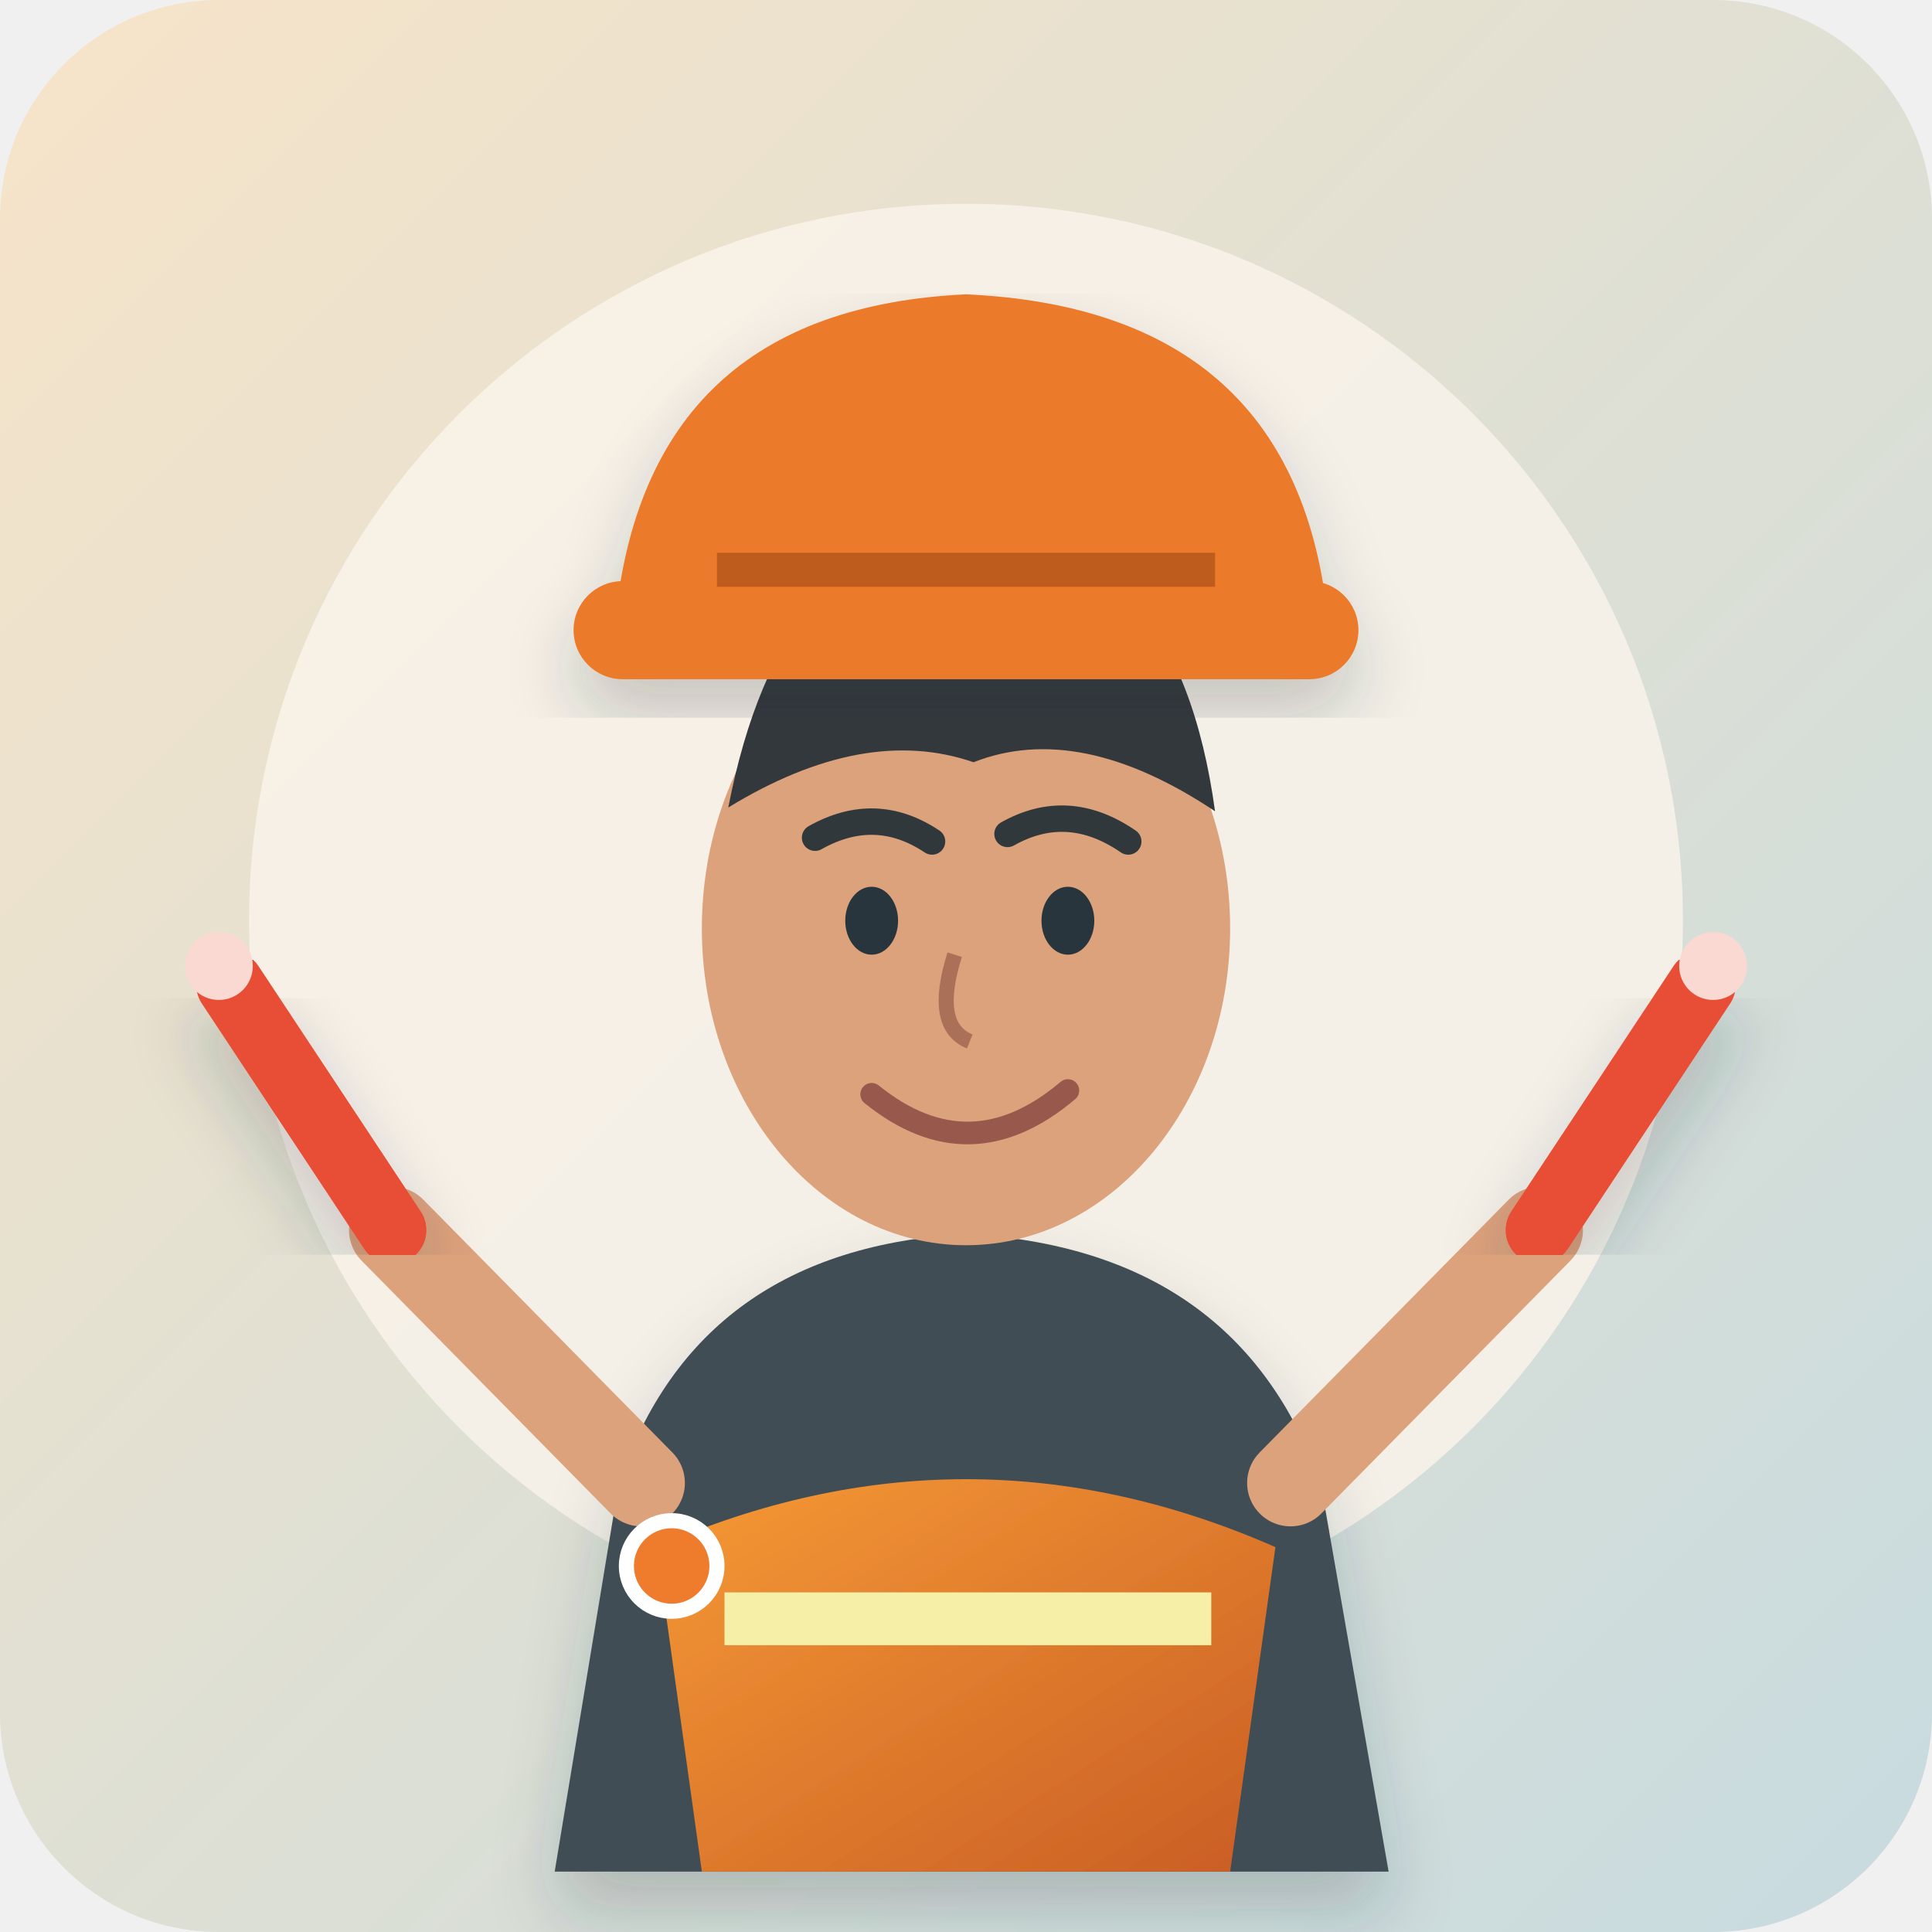
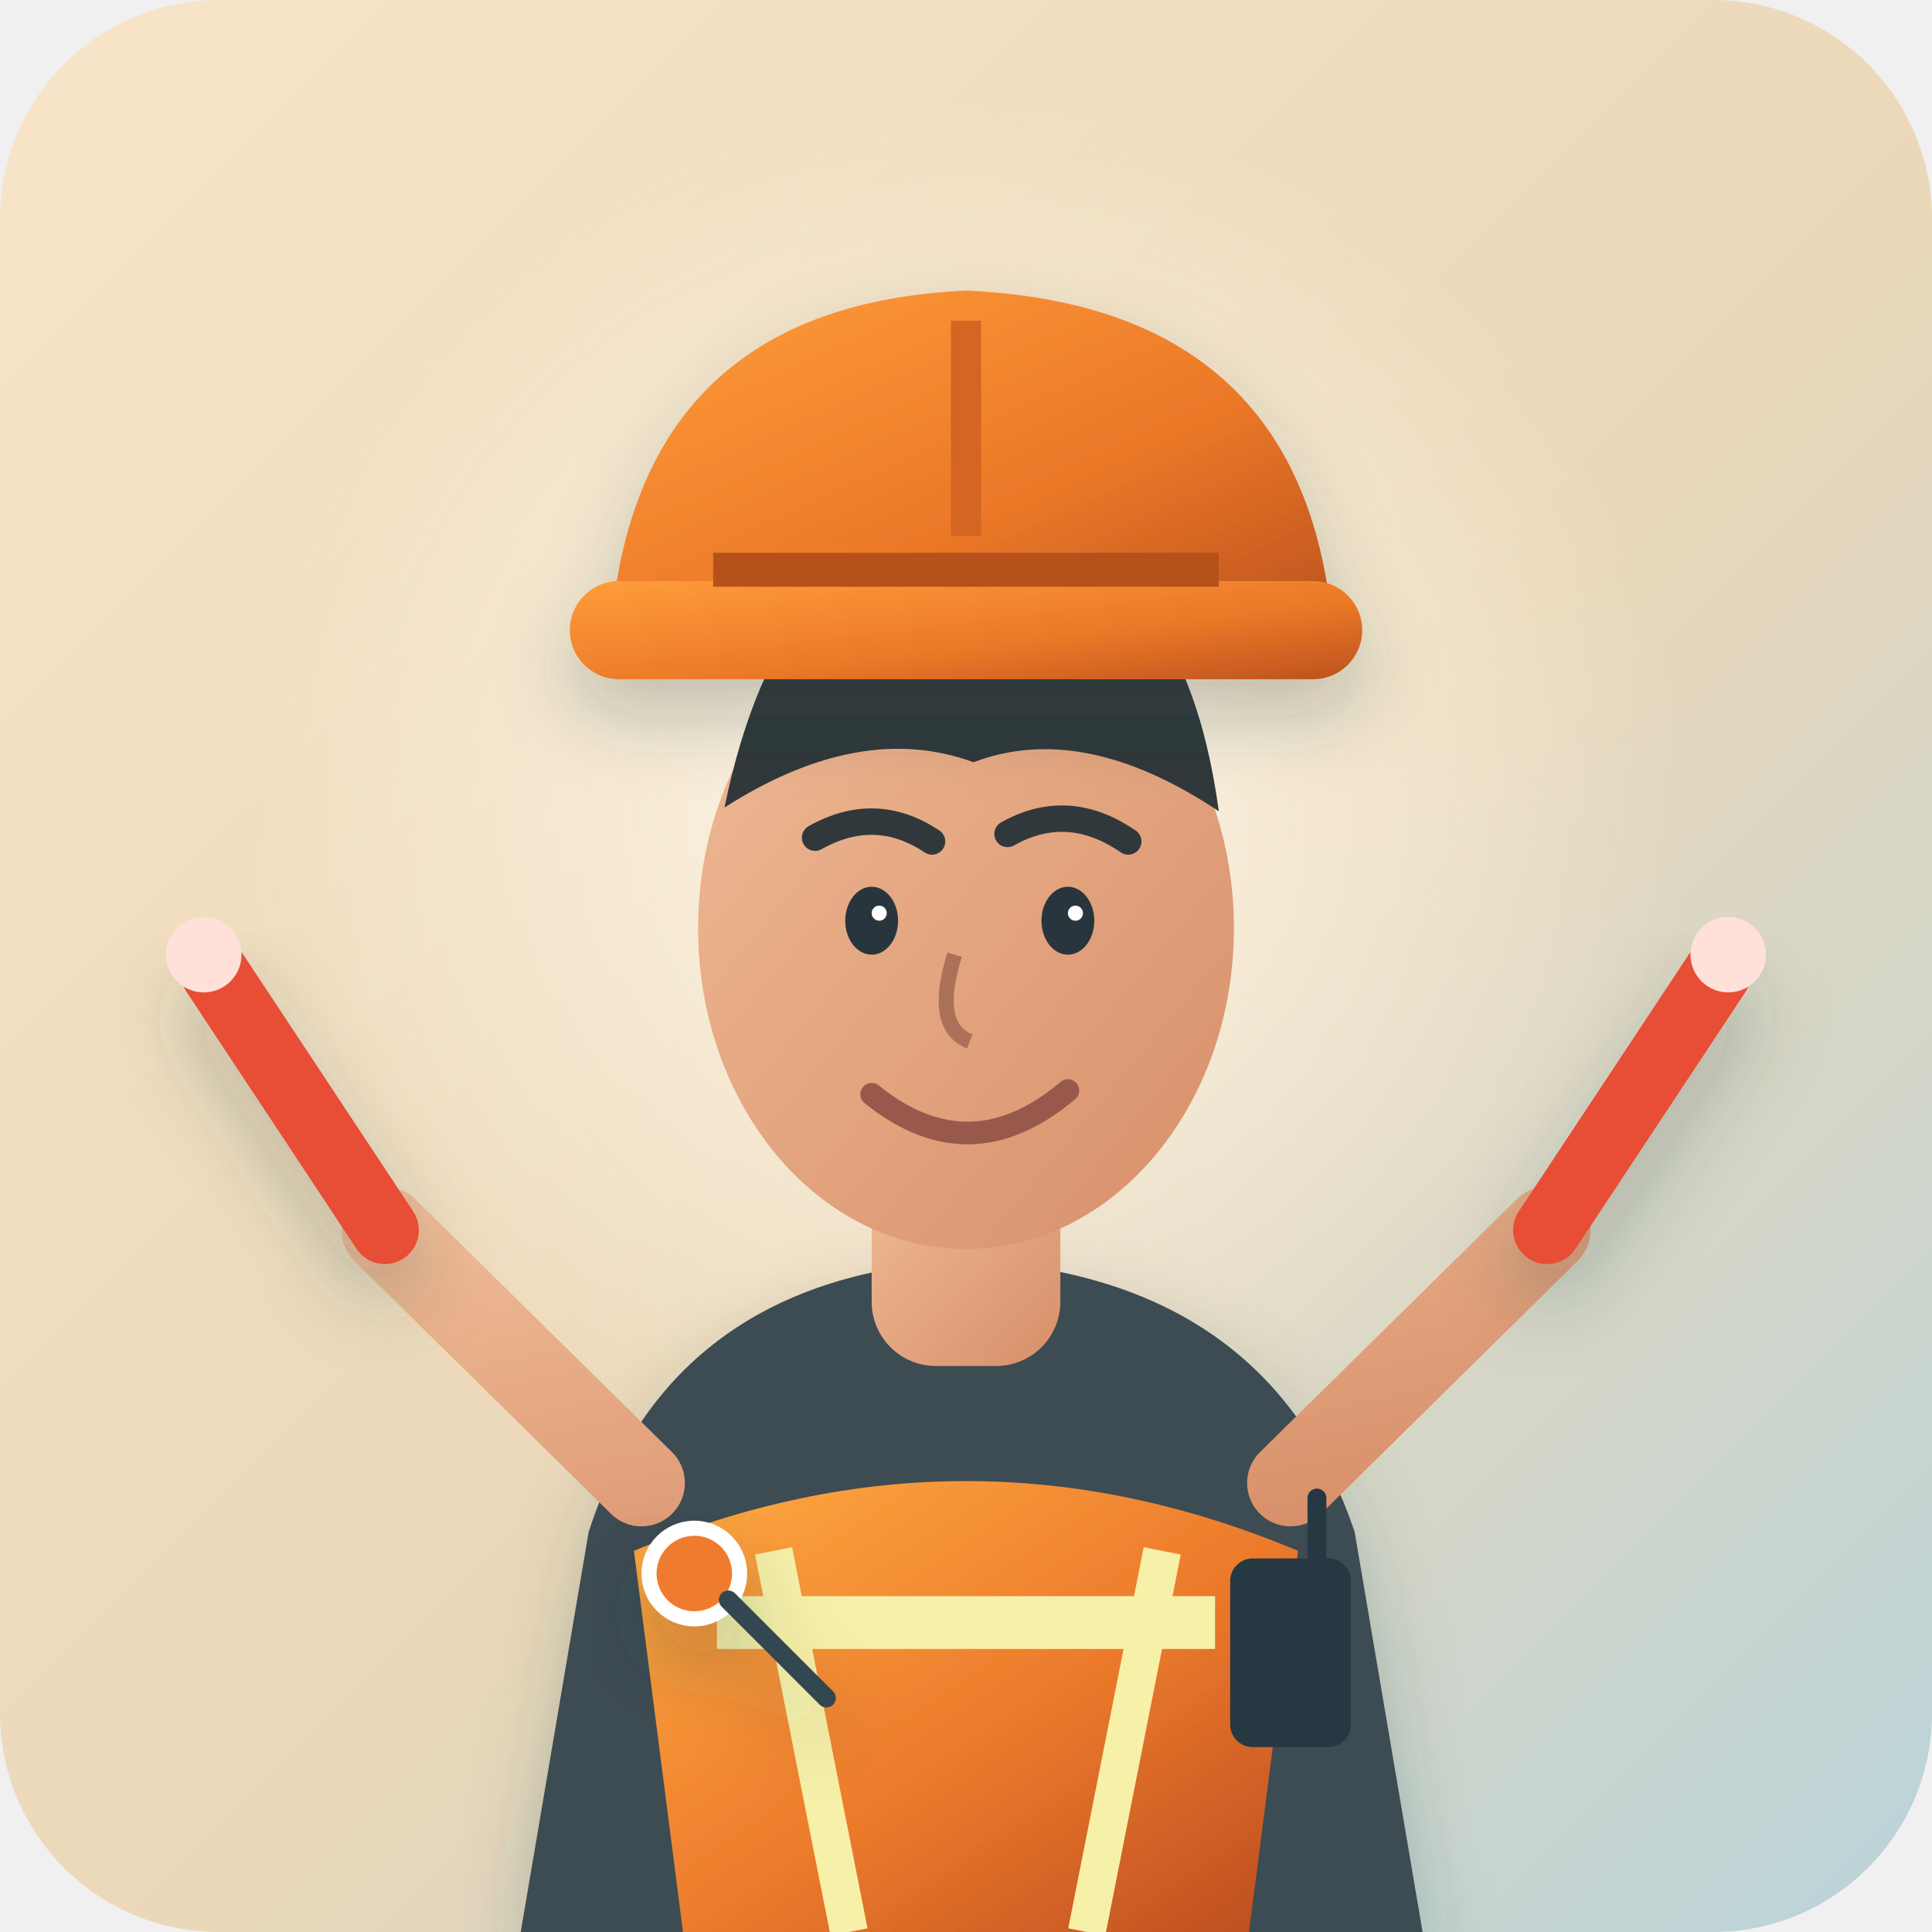
<svg xmlns="http://www.w3.org/2000/svg" width="512" height="512" viewBox="0 0 512 512">
  <defs>
    <linearGradient id="bg" x1="0" y1="0" x2="1" y2="1">
-       <stop stop-color="#f7e4c8" />
-       <stop offset="1" stop-color="#c7dbe0" />
+       <stop stop-color="#f8e5c9" />
+       <stop offset=".55" stop-color="#ead8b9" />
+       <stop offset="1" stop-color="#b9d3da" />
    </linearGradient>
+     <radialGradient id="halo">
+       <stop stop-color="#fff8ea" stop-opacity=".95" />
+       <stop offset="1" stop-color="#fff8ea" stop-opacity="0" />
+     </radialGradient>
    <linearGradient id="vest" x1="0" y1="0" x2="1" y2="1">
-       <stop stop-color="#f69a35" />
-       <stop offset="1" stop-color="#c95d25" />
+       <stop stop-color="#ffac42" />
+       <stop offset=".55" stop-color="#ec7a2c" />
+       <stop offset="1" stop-color="#ba4c20" />
    </linearGradient>
-     <filter id="s">
-       <feDropShadow dx="0" dy="10" stdDeviation="9" flood-color="#2a3c43" flood-opacity=".23" />
+     <linearGradient id="skin" x1="0" y1="0" x2="1" y2="1">
+       <stop stop-color="#efbb96" />
+       <stop offset="1" stop-color="#d78f69" />
+     </linearGradient>
+     <linearGradient id="helmet" x1="0" y1="0" x2="1" y2="1">
+       <stop stop-color="#ff9d3b" />
+       <stop offset=".6" stop-color="#eb7828" />
+       <stop offset="1" stop-color="#bd521d" />
+     </linearGradient>
+     <filter id="s" x="-30%" y="-30%" width="180%" height="190%">
+       <feDropShadow dx="0" dy="10" stdDeviation="10" flood-color="#283941" flood-opacity=".25" />
    </filter>
  </defs>
  <rect width="512" height="512" rx="58" fill="url(#bg)" />
-   <circle cx="256" cy="244" r="190" fill="#f8f2e9" opacity=".88" />
+   <circle cx="256" cy="217" r="194" fill="url(#halo)" />
  <g filter="url(#s)">
-     <path d="M147 496l17-103q21-62 92-66q72 4 94 66l18 103Z" fill="#404e55" />
-     <path d="M174 410q82-36 164 0l-12 86H186Z" fill="url(#vest)" />
-     <path d="M192 429h129" stroke="#f6efa8" stroke-width="14" />
+     <path d="M138 512l18-106q22-68 100-72q80 4 103 72l18 106Z" fill="#3d4b52" />
+     <path d="M168 411q88-37 176 0l-13 101H181Z" fill="url(#vest)" />
+     <path d="M190 430h132" stroke="#f7f0a9" stroke-width="14" />
+     <path d="M205 411l20 101M308 411l-20 101" stroke="#f7f0a9" stroke-width="10" />
  </g>
-   <ellipse cx="256" cy="246" rx="70" ry="84" fill="#dca27c" />
-   <path d="M193 214q14-72 64-75q55 3 65 76q-36-24-64-13q-29-10-65 12Z" fill="#32383b" />
+   <rect x="231" y="309" width="50" height="53" rx="17" fill="url(#skin)" />
+   <ellipse cx="256" cy="246" rx="71" ry="85" fill="url(#skin)" />
+   <path d="M192 214q15-73 65-76q56 3 66 77q-36-24-65-13q-30-11-66 12Z" fill="#31383b" />
  <ellipse cx="231" cy="244" rx="7" ry="9" fill="#29353c" />
  <ellipse cx="283" cy="244" rx="7" ry="9" fill="#29353c" />
+   <circle cx="233" cy="242" r="2" fill="#fff" />
+   <circle cx="285" cy="242" r="2" fill="#fff" />
  <path d="M216 222q16-9 31 1M267 221q16-9 32 2" fill="none" stroke="#31383c" stroke-width="7" stroke-linecap="round" />
  <path d="M253 253q-6 19 4 23" fill="none" stroke="#aa7158" stroke-width="4" />
  <path d="M231 290q26 21 52-1" fill="none" stroke="#98594c" stroke-width="6" stroke-linecap="round" />
  <g filter="url(#s)">
-     <path d="M163 165q8-83 93-87q88 4 96 87Z" fill="#eb7a29" />
-     <rect x="152" y="154" width="208" height="26" rx="13" fill="#eb7a29" />
-     <path d="M190 151h132" stroke="#bd5b1b" stroke-width="9" />
+     <path d="M162 165q8-84 94-88q89 4 97 88Z" fill="url(#helmet)" />
+     <rect x="151" y="154" width="210" height="26" rx="13" fill="url(#helmet)" />
+     <path d="M189 151h134" stroke="#b6511a" stroke-width="9" />
+     <path d="M256 85v57" stroke="#d46521" stroke-width="8" />
  </g>
-   <path d="M170 393L104 326M342 393l66-67" stroke="#dca27c" stroke-width="23" stroke-linecap="round" />
+   <path d="M170 393L102 326M342 393l68-67" stroke="url(#skin)" stroke-width="23" stroke-linecap="round" />
  <g stroke="#e84d35" stroke-width="18" stroke-linecap="round" filter="url(#s)">
-     <path d="M104 326L61 261" />
-     <path d="M408 326l43-65" />
+     <path d="M102 326L57 258" />
+     <path d="M410 326l45-68" />
  </g>
-   <g fill="#f9d9d1">
-     <circle cx="58" cy="256" r="9" />
-     <circle cx="454" cy="256" r="9" />
+   <g fill="#ffe1d9">
+     <circle cx="54" cy="253" r="10" />
+     <circle cx="458" cy="253" r="10" />
  </g>
-   <circle cx="178" cy="415" r="12" fill="#ef7b2d" stroke="#fff" stroke-width="4" />
+   <g transform="translate(184 417)" filter="url(#s)">
+     <circle cx="0" cy="0" r="12" fill="#ef7b2d" stroke="#fff" stroke-width="4" />
+     <path d="M9 7l26 26" stroke="#334750" stroke-width="5" stroke-linecap="round" />
+   </g>
+   <g transform="translate(326 413)">
+     <rect width="32" height="50" rx="6" fill="#263942" />
+     <path d="M23 0v-16" stroke="#263942" stroke-width="5" stroke-linecap="round" />
+   </g>
</svg>
